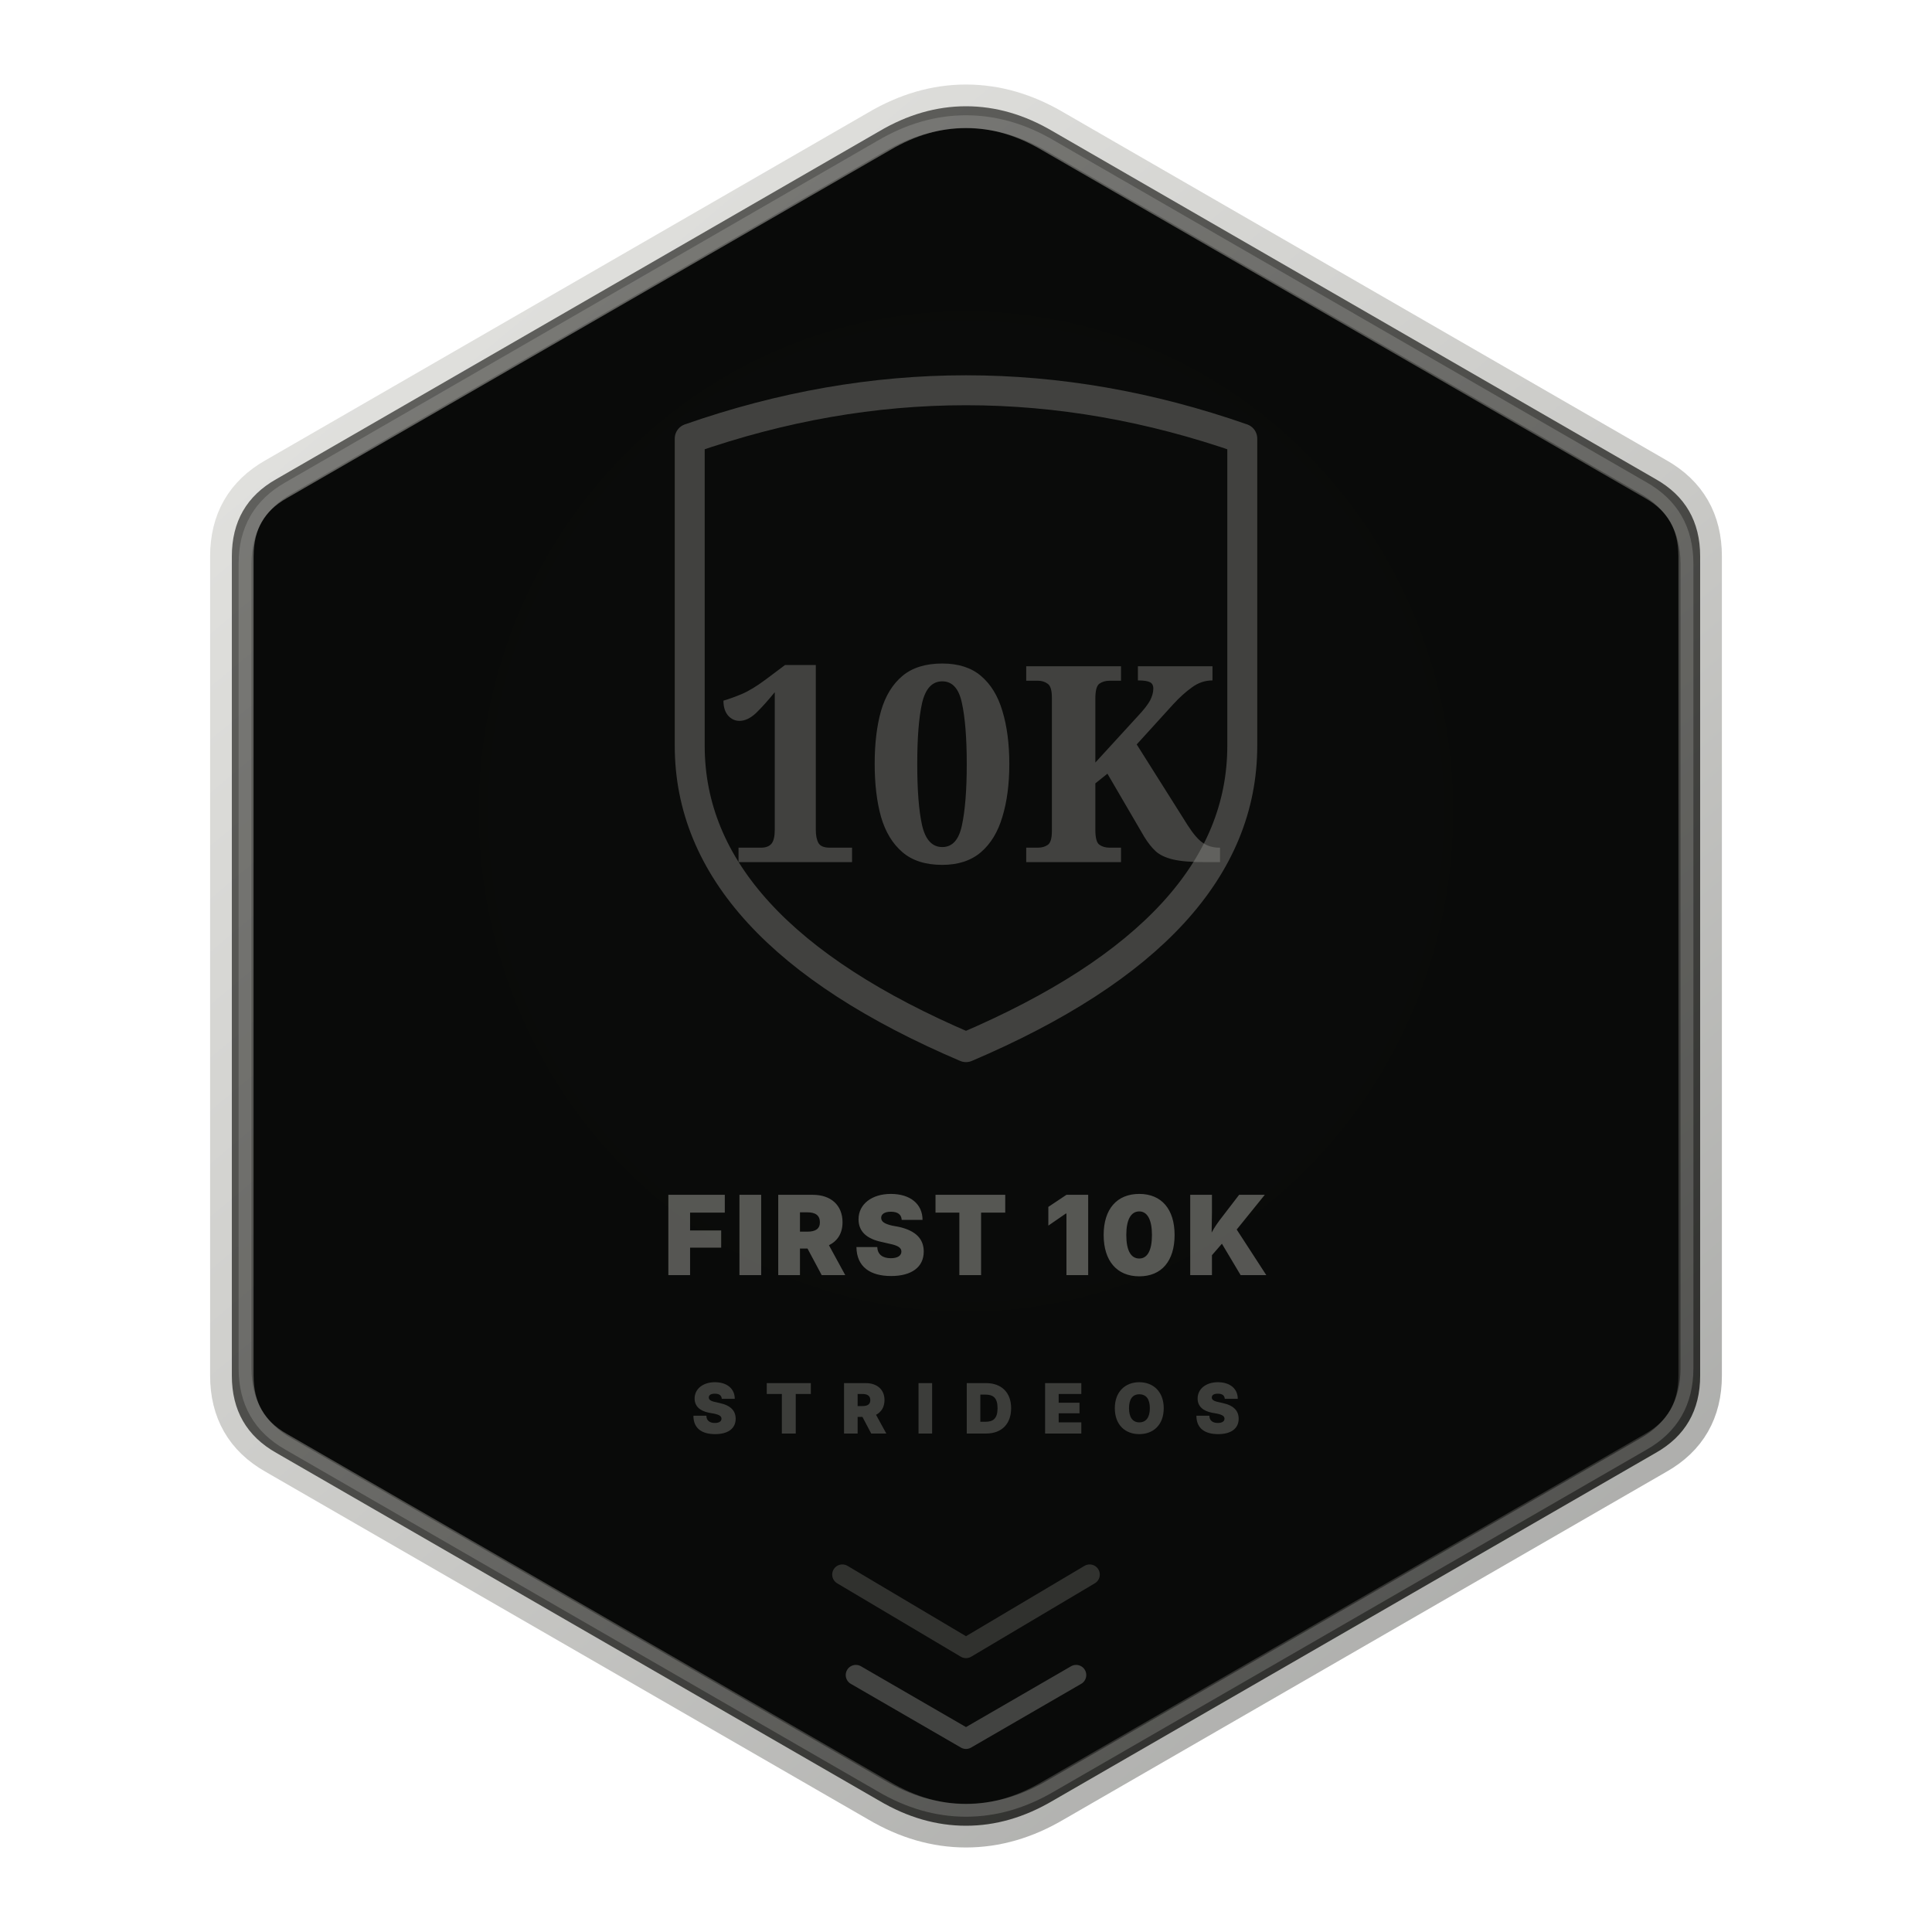
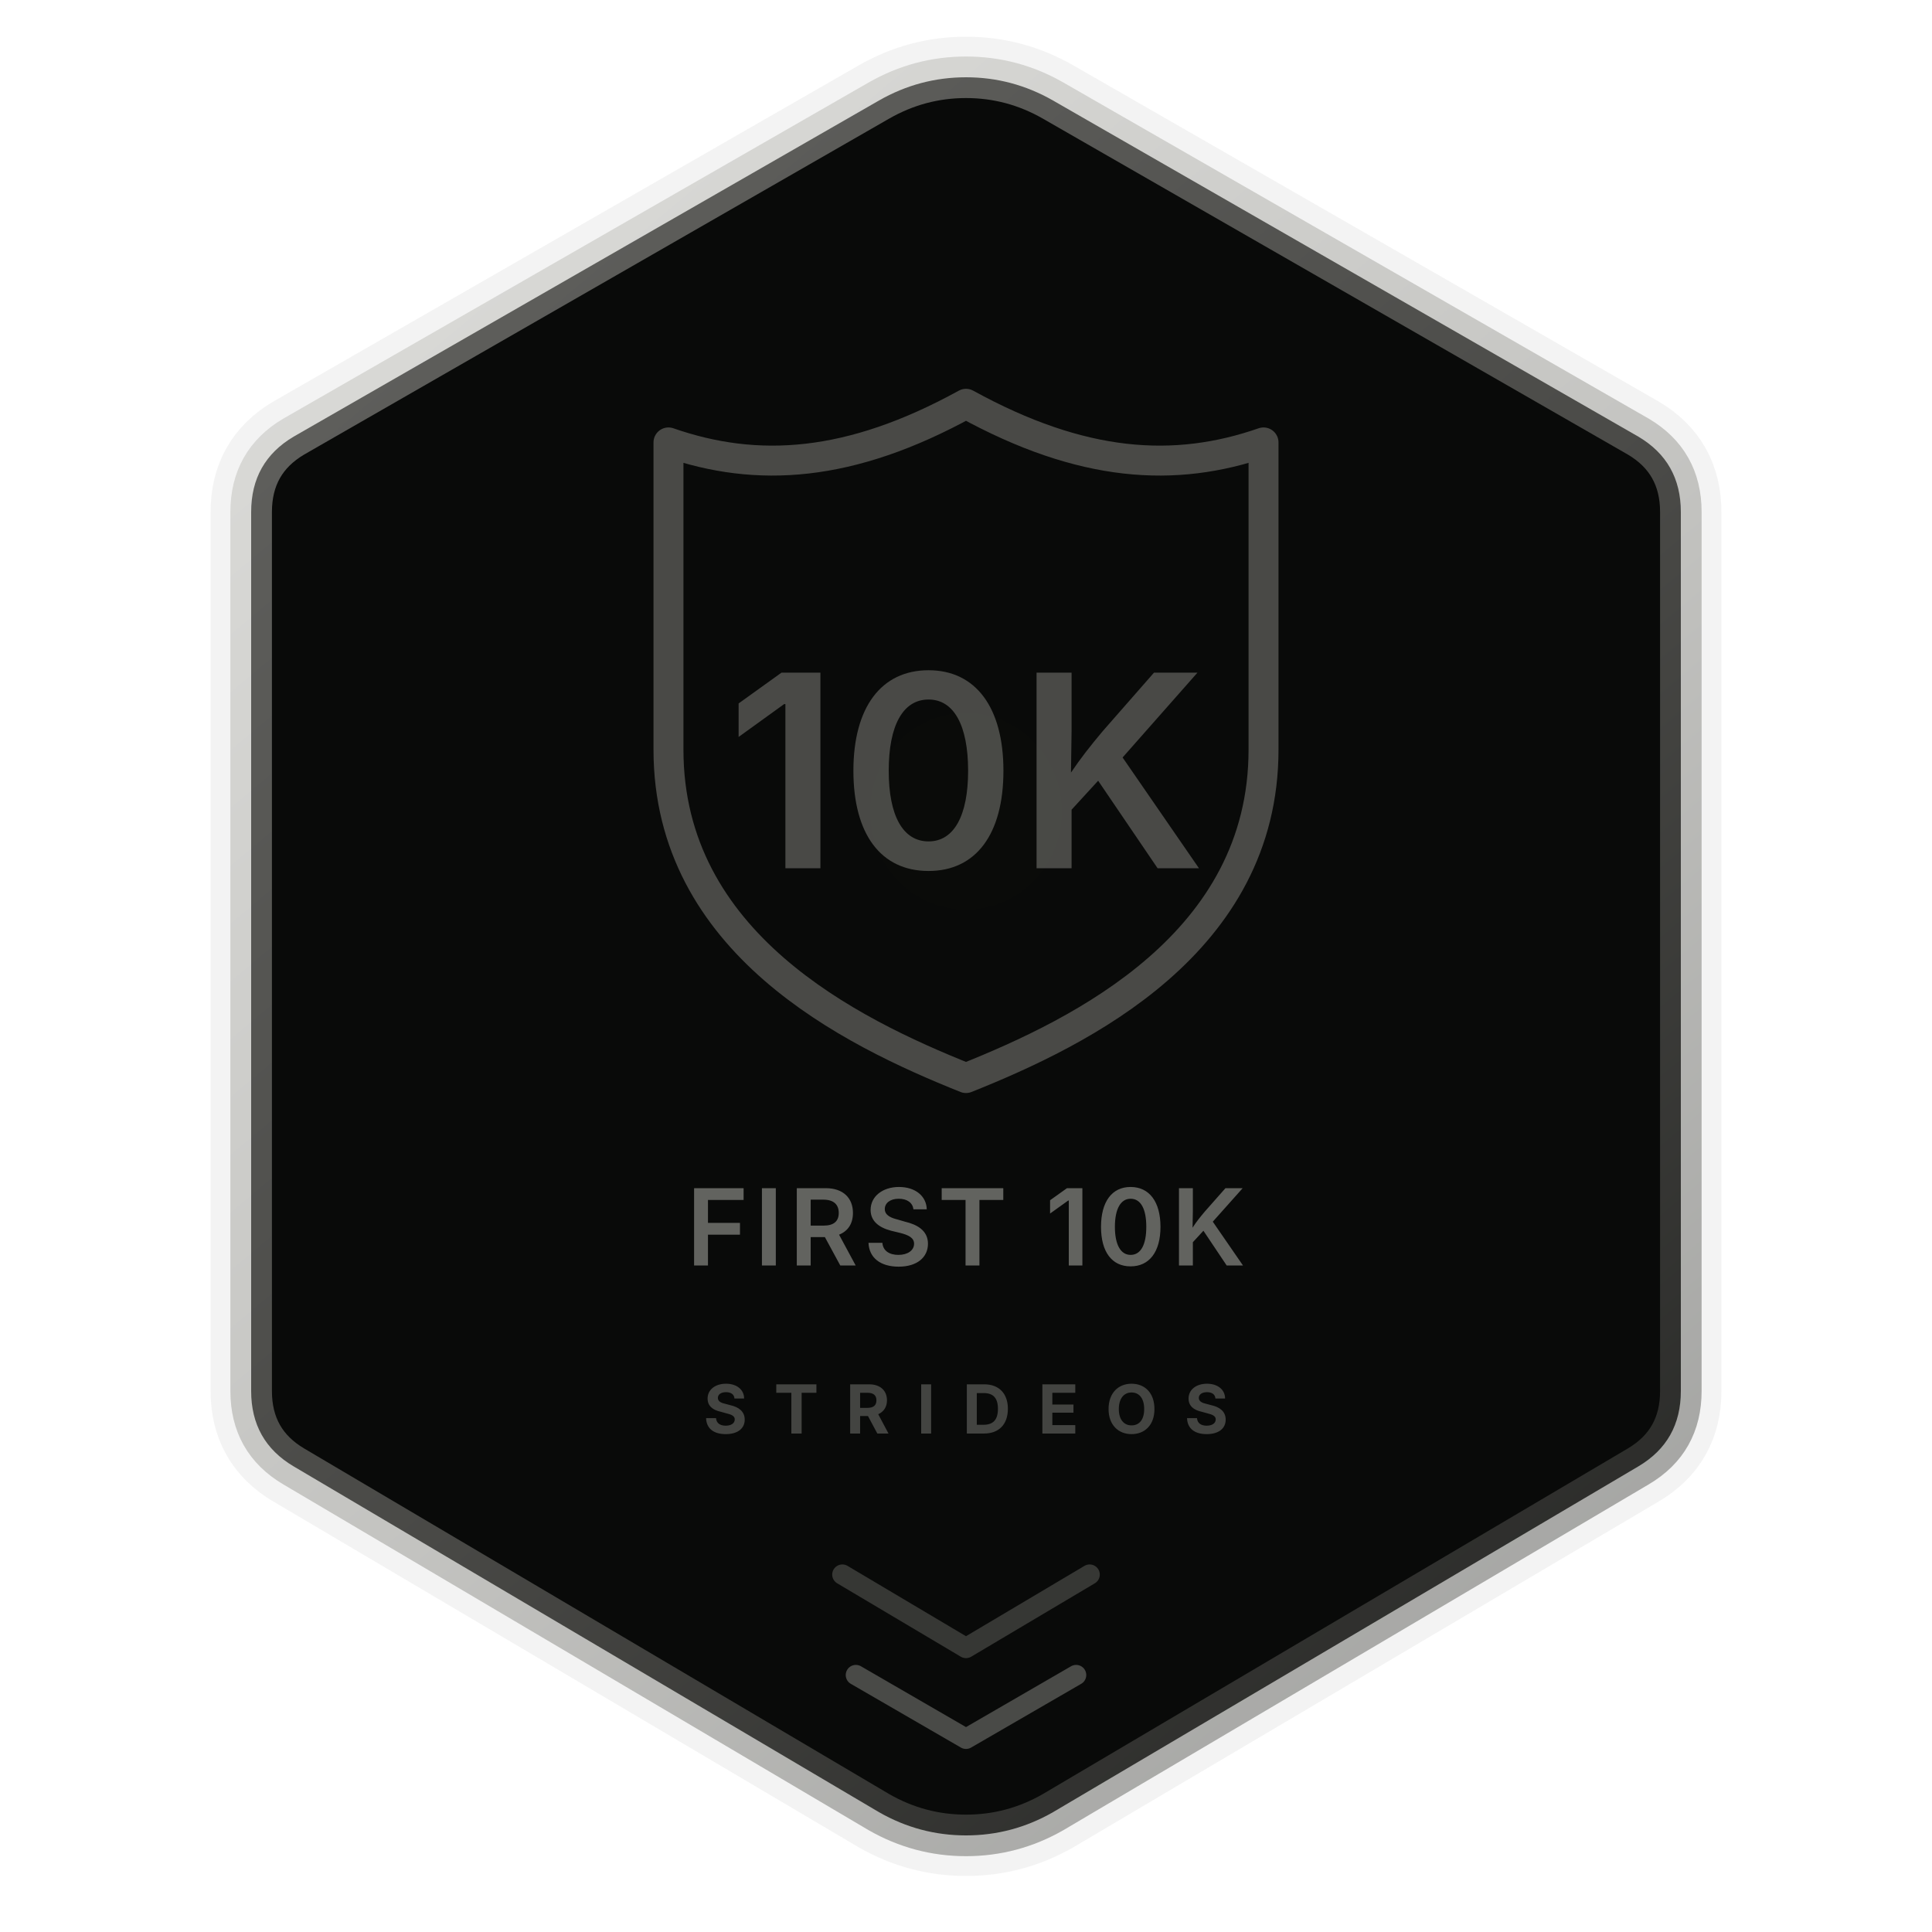
<svg xmlns="http://www.w3.org/2000/svg" width="100" height="100" viewBox="0 0 100 100" fill="none" role="img" aria-label="First 10K achievement. Not yet achieved.">
  <defs>
    <linearGradient id="firsts-first-10k-locked-edge" x1="14" y1="7" x2="86" y2="93" gradientUnits="userSpaceOnUse">
-       <stop offset="0" stop-color="#CACAC4" />
+       <stop offset="0" stop-color="#C5C5BF" />
      <stop offset="0.54" stop-color="#8E8E88" />
-       <stop offset="1" stop-color="#444541" />
+       <stop offset="1" stop-color="#3F403C" />
    </linearGradient>
    <radialGradient id="firsts-first-10k-locked-glow" cx="0" cy="0" r="1" gradientUnits="userSpaceOnUse" gradientTransform="translate(50 42) rotate(90) scale(35 34)">
-       <stop offset="0" stop-color="#767670" stop-opacity="0.12" />
-       <stop offset="0.64" stop-color="#767670" stop-opacity="0.1" />
-       <stop offset="1" stop-color="#767670" stop-opacity="0" />
+       <stop offset="0" stop-color="#6E6E68" stop-opacity="0.1" />
+       <stop offset="0.64" stop-color="#6E6E68" stop-opacity="0.08" />
+       <stop offset="1" stop-color="#6E6E68" stop-opacity="0" />
    </radialGradient>
  </defs>
-   <path d="M50 5.5 Q52.3 5.5 54.5 6.8 L85.7 24.8 Q88 26.1 88 28.8 L88 71.2 Q88 73.9 85.7 75.2 L54.5 93.2 Q52.3 94.5 50 94.5 Q47.7 94.5 45.5 93.2 L14.3 75.2 Q12 73.9 12 71.2 L12 28.8 Q12 26.1 14.3 24.8 L45.5 6.8 Q47.7 5.5 50 5.5 Z" fill="#090A09" fill-opacity="1" stroke="url(#firsts-first-10k-locked-edge)" stroke-width="2.25" stroke-linejoin="round" stroke-opacity="0.48" />
-   <path d="M50 5.5 Q52.3 5.5 54.5 6.8 L85.7 24.8 Q88 26.1 88 28.8 L88 71.2 Q88 73.9 85.7 75.2 L54.5 93.2 Q52.3 94.5 50 94.5 Q47.7 94.5 45.5 93.2 L14.3 75.2 Q12 73.9 12 71.2 L12 28.8 Q12 26.1 14.3 24.8 L45.5 6.8 Q47.7 5.5 50 5.5 Z" fill="none" stroke="#CACAC4" stroke-width="0.68" stroke-linejoin="round" stroke-opacity="0.24" transform="translate(0.9 0.9) scale(0.982)" />
-   <ellipse cx="50" cy="42" rx="31" ry="30" fill="url(#firsts-first-10k-locked-glow)" opacity="0.06" />
+   <path d="M50 4 Q52.4 4 54.5 5.2 L84.8 22.6 Q87 23.9 87 26.5 L87 72 Q87 74.6 84.8 75.9 L54.5 93.8 Q52.4 95 50 95 Q47.6 95 45.5 93.8 L15.2 75.9 Q13 74.6 13 72 L13 26.5 Q13 23.9 15.2 22.6 L45.5 5.2 Q47.6 4 50 4 Z" fill="none" stroke="#6E6E68" stroke-width="4.2" stroke-linejoin="round" stroke-opacity="0.08" />
+   <path d="M50 4 Q52.4 4 54.5 5.2 L84.8 22.6 Q87 23.9 87 26.5 L87 72 Q87 74.6 84.8 75.9 L54.5 93.8 Q52.4 95 50 95 Q47.6 95 45.5 93.8 L15.2 75.9 Q13 74.6 13 72 L13 26.5 Q13 23.9 15.2 22.6 L45.5 5.2 Q47.6 4 50 4 Z" fill="#090A09" fill-opacity="1" stroke="url(#firsts-first-10k-locked-edge)" stroke-width="2.15" stroke-linejoin="round" stroke-opacity="0.48" />
+   <ellipse cx="50" cy="38" rx="30" ry="26" fill="url(#firsts-first-10k-locked-glow)" opacity="0.05" />
  <g>
-     <path d="M35.7 22.7 Q50 17.7 64.3 22.7 L64.3 38.6 Q64.3 48.1 50 54.2 Q35.7 48.1 35.7 38.6 Z" fill="none" stroke="#8E8E88" stroke-width="1.55" stroke-linecap="round" stroke-linejoin="round" stroke-opacity="0.42" />
-     <text x="50" y="39.7" text-anchor="middle" dominant-baseline="middle" font-family="Didot, 'Bodoni 72', Georgia, serif" font-size="14.2" font-weight="700" fill="#8E8E88" fill-opacity="0.42">10K</text>
+     <path d="M34.6 22.9 C39.2 24.5 44 24.2 50 20.9 C56 24.2 60.8 24.5 65.4 22.9 L65.4 38.8 C65.4 48.8 56 53.4 50 55.8 C44 53.4 34.6 48.8 34.6 38.8 Z" fill="none" stroke="#8E8E88" stroke-width="1.55" stroke-linecap="round" stroke-linejoin="round" stroke-opacity="0.48" />
+     <text x="50" y="39.8" text-anchor="middle" dominant-baseline="middle" font-family="'Avenir Next', Inter, Arial, sans-serif" font-size="13.9" font-weight="600" fill="#8E8E88" fill-opacity="0.48">10K</text>
  </g>
-   <text x="50" y="66" text-anchor="middle" font-family="'Avenir Next', Inter, Arial, sans-serif" font-size="5.7" font-weight="900" letter-spacing="0.35" fill="#A9A9A3" fill-opacity="0.48">FIRST 10K</text>
-   <text x="50" y="74.2" text-anchor="middle" font-family="'Avenir Next', Inter, Arial, sans-serif" font-size="3.6" font-weight="900" letter-spacing="1.45" fill="#A9A9A3" fill-opacity="0.32">STRIDEOS</text>
-   <path d="M43.6 81.5 L50 85.3 L56.4 81.5" fill="none" stroke="#8E8E88" stroke-width="1.05" stroke-linecap="round" stroke-linejoin="round" stroke-opacity="0.3" />
-   <path d="M44.3 86.7 L50 90 L55.7 86.7" fill="none" stroke="#CACAC4" stroke-width="1.05" stroke-linecap="round" stroke-linejoin="round" stroke-opacity="0.3" />
+   <text x="50" y="65.5" text-anchor="middle" font-family="'Avenir Next', Inter, Arial, sans-serif" font-size="5.5" font-weight="600" letter-spacing="0.28" fill="#B5B5AF" fill-opacity="0.52">FIRST 10K</text>
+   <text x="50" y="74.2" text-anchor="middle" font-family="'Avenir Next', Inter, Arial, sans-serif" font-size="3.5" font-weight="700" letter-spacing="1.38" fill="#B5B5AF" fill-opacity="0.34">STRIDEOS</text>
+   <path d="M43.6 81.5 L50 85.3 L56.4 81.5" fill="none" stroke="#8E8E88" stroke-width="1.05" stroke-linecap="round" stroke-linejoin="round" stroke-opacity="0.34" />
+   <path d="M44.3 86.7 L50 90 L55.7 86.7" fill="none" stroke="#C5C5BF" stroke-width="1.05" stroke-linecap="round" stroke-linejoin="round" stroke-opacity="0.34" />
</svg>
